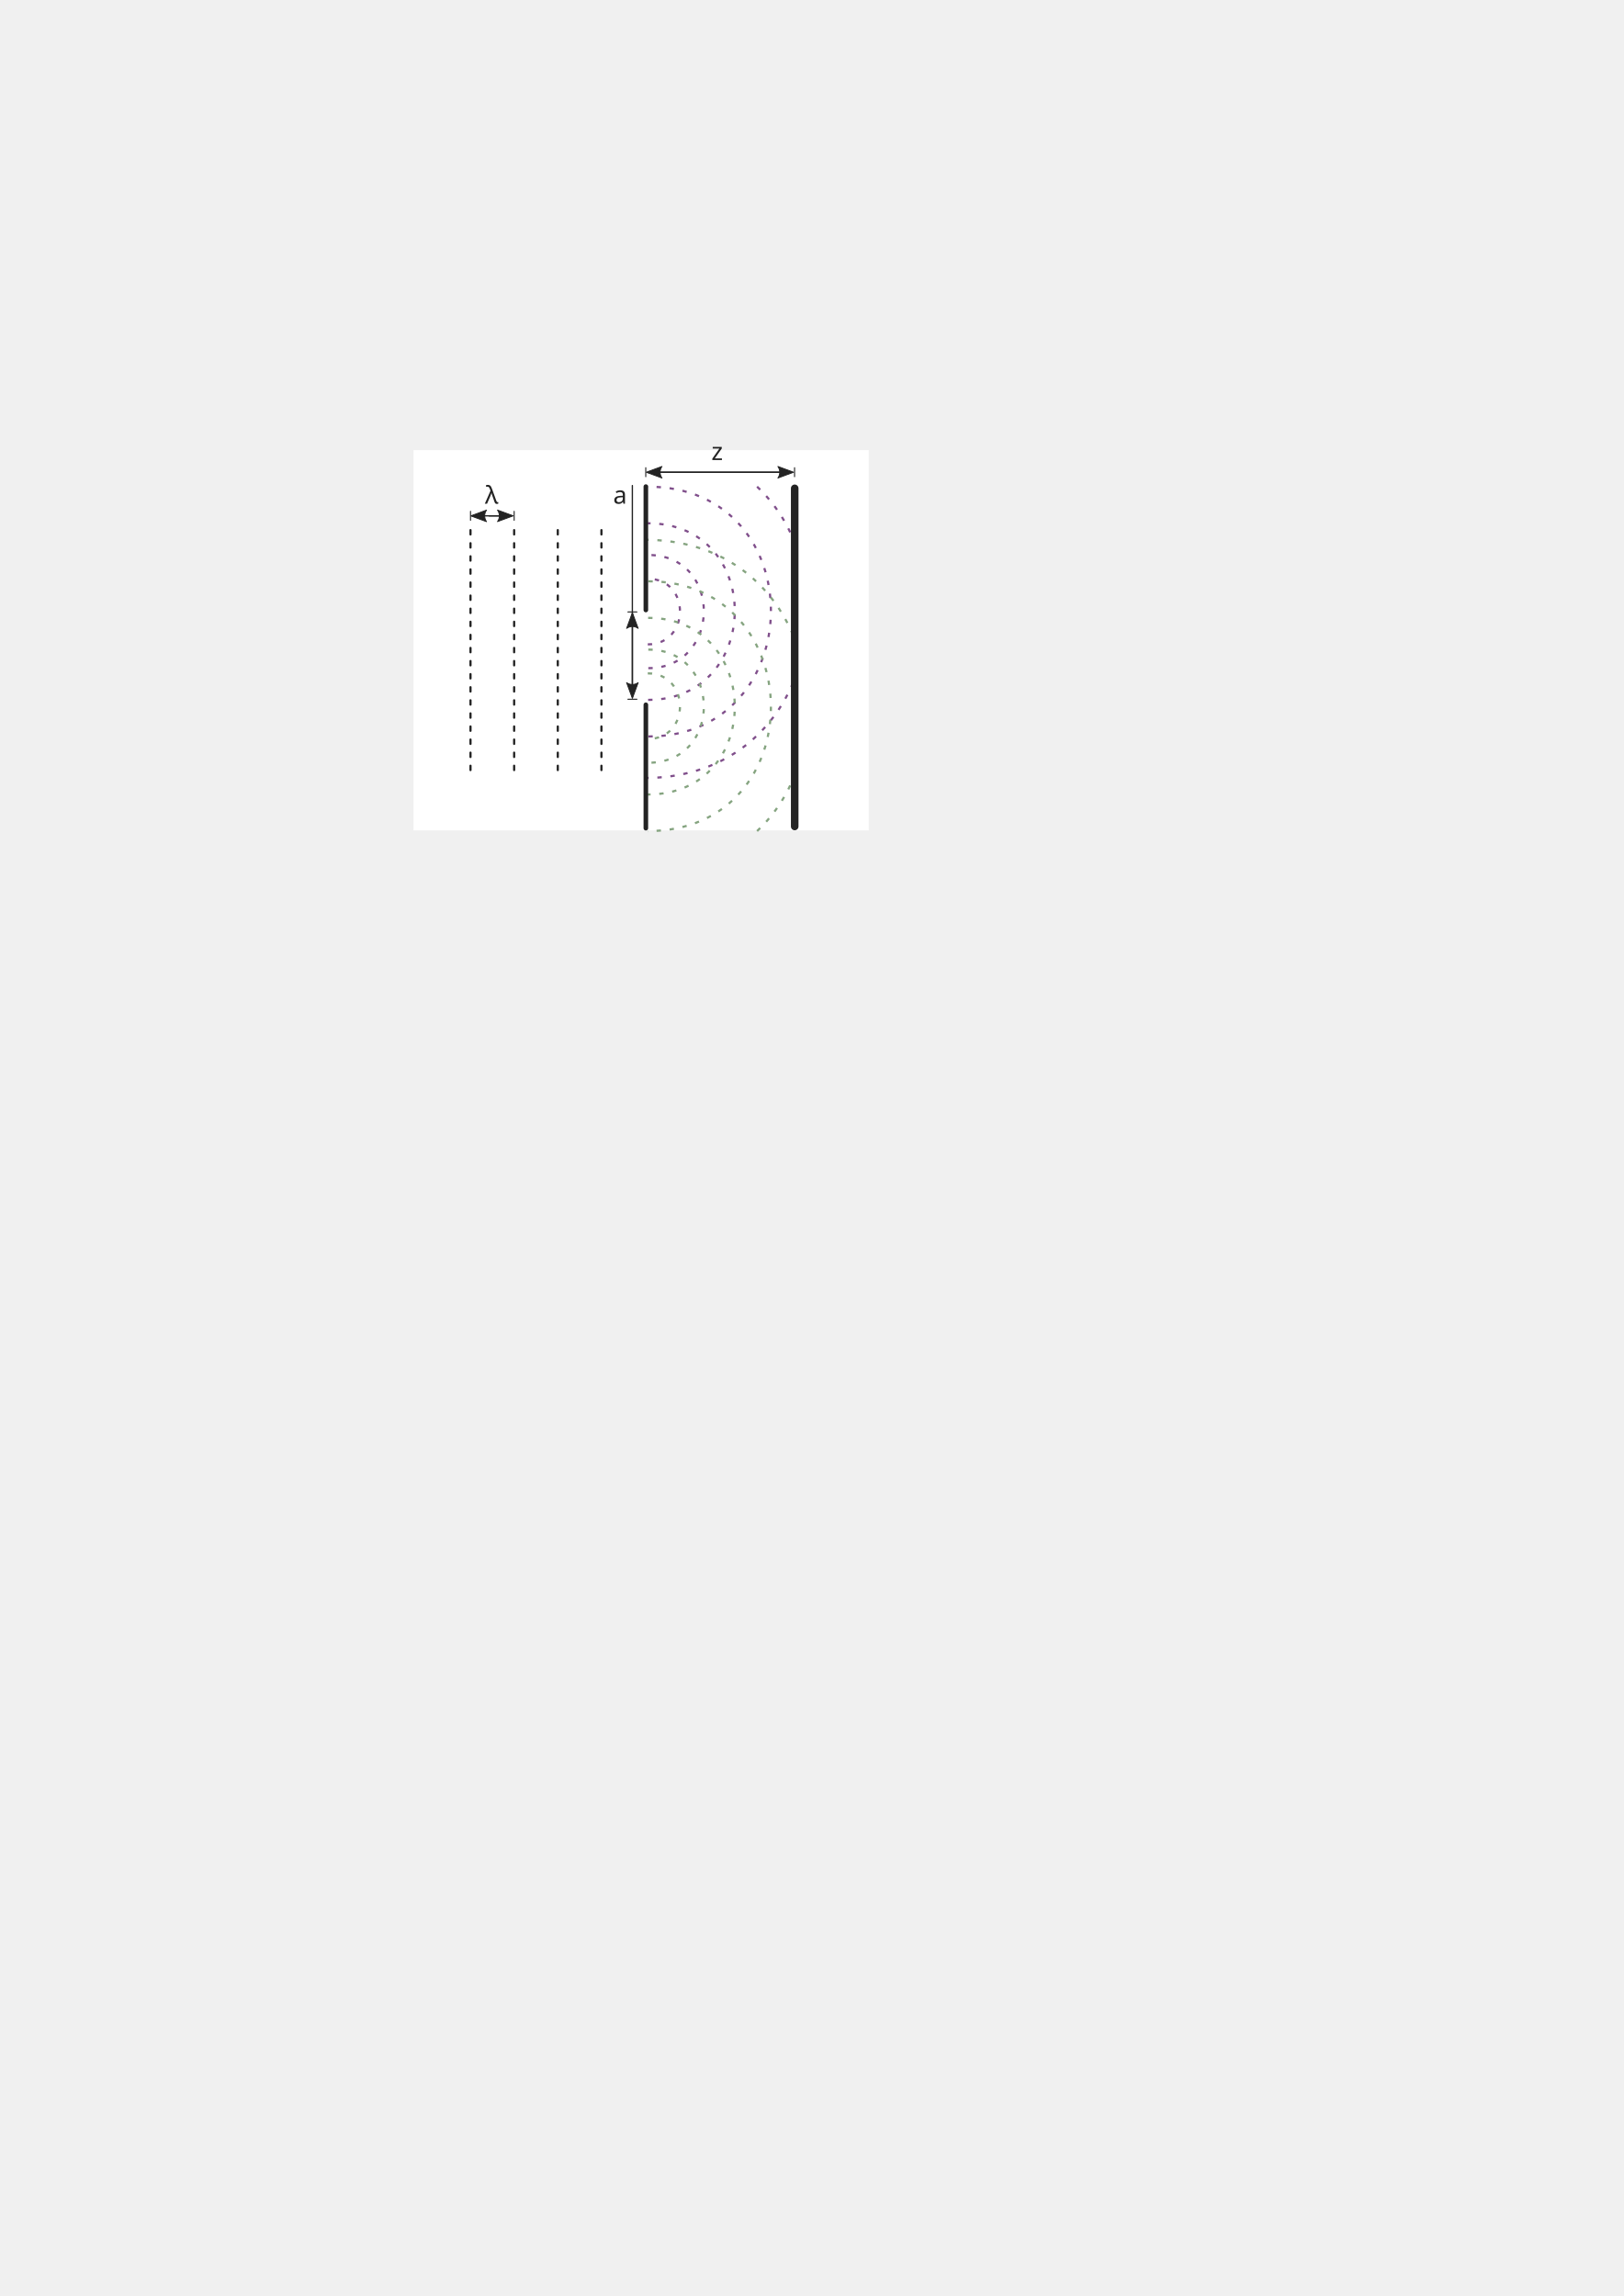
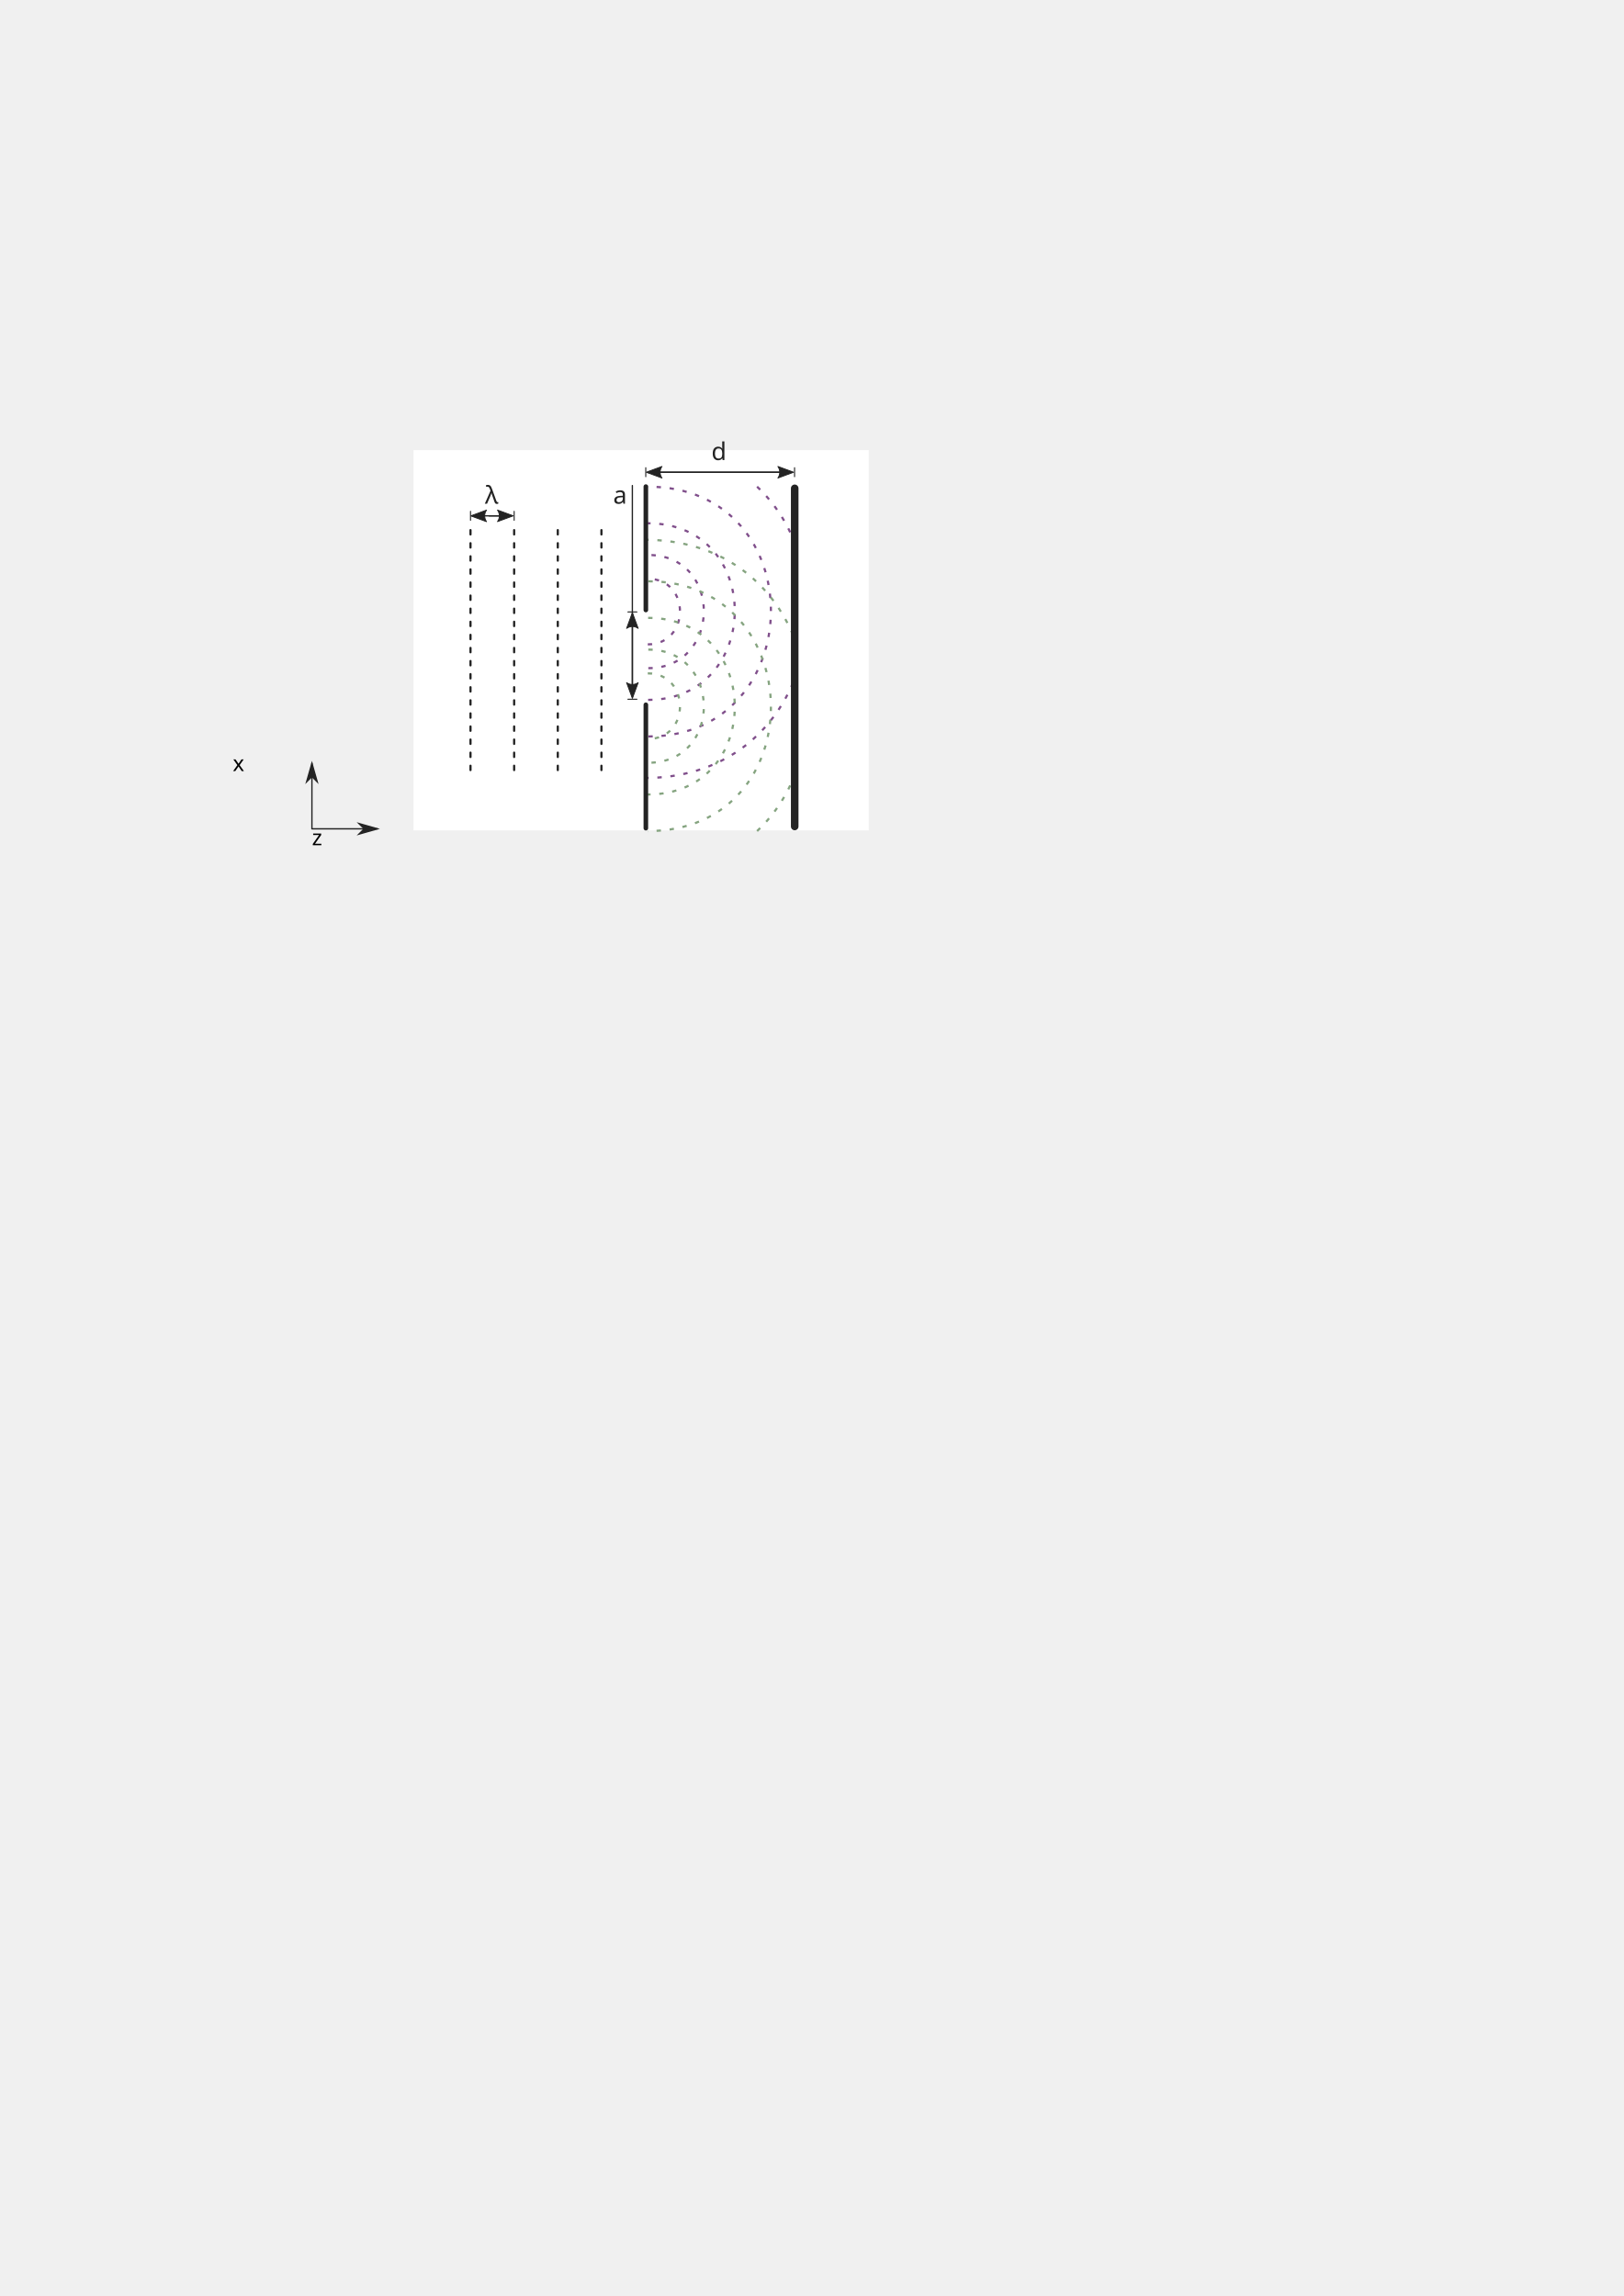
<svg xmlns="http://www.w3.org/2000/svg" width="210mm" height="297mm" viewBox="0 0 744.094 1052.362" id="svg2" version="1.1">
  <defs id="defs4">
    <marker orient="auto" refY="0.0" refX="0.0" id="marker7190" style="overflow:visible;">
      <path id="path7192" style="fill-rule:evenodd;stroke-width:0.625;stroke-linejoin:round;stroke:#232323;stroke-opacity:1;fill:#232323;fill-opacity:1" d="M 8.719,4.034 L -2.207,0.016 L 8.719,-4.002 C 6.973,-1.63 6.983,1.616 8.719,4.034 z " transform="scale(1.1) rotate(180) translate(1,0)" />
    </marker>
    <marker style="overflow:visible;" id="marker7072" refX="0.0" refY="0.0" orient="auto">
      <path transform="scale(1.1) rotate(180) translate(1,0)" d="M 8.719,4.034 L -2.207,0.016 L 8.719,-4.002 C 6.973,-1.63 6.983,1.616 8.719,4.034 z " style="fill-rule:evenodd;stroke-width:0.625;stroke-linejoin:round;stroke:#232323;stroke-opacity:1;fill:#232323;fill-opacity:1" id="path7074" />
    </marker>
    <marker orient="auto" refY="0.0" refX="0.0" id="marker5522" style="overflow:visible;">
      <path id="path5524" style="fill-rule:evenodd;stroke-width:0.625;stroke-linejoin:round;stroke:#232323;stroke-opacity:1;fill:#232323;fill-opacity:1" d="M 8.719,4.034 L -2.207,0.016 L 8.719,-4.002 C 6.973,-1.63 6.983,1.616 8.719,4.034 z " transform="scale(1.1) rotate(180) translate(1,0)" />
    </marker>
    <marker style="overflow:visible;" id="marker5158" refX="0.0" refY="0.0" orient="auto">
      <path transform="scale(1.1) rotate(180) translate(1,0)" d="M 8.719,4.034 L -2.207,0.016 L 8.719,-4.002 C 6.973,-1.63 6.983,1.616 8.719,4.034 z " style="fill-rule:evenodd;stroke-width:0.625;stroke-linejoin:round;stroke:#232323;stroke-opacity:1;fill:#232323;fill-opacity:1" id="path5160" />
    </marker>
    <marker style="overflow:visible;" id="marker4958" refX="0.0" refY="0.0" orient="auto">
      <path transform="scale(1.1) rotate(180) translate(1,0)" d="M 8.719,4.034 L -2.207,0.016 L 8.719,-4.002 C 6.973,-1.63 6.983,1.616 8.719,4.034 z " style="fill-rule:evenodd;stroke-width:0.625;stroke-linejoin:round;stroke:#232323;stroke-opacity:1;fill:#232323;fill-opacity:1" id="path4960" />
    </marker>
    <marker orient="auto" refY="0.0" refX="0.0" id="DiamondM" style="overflow:visible">
      <path id="path4312" d="M 0,-7.071 L -7.071,0 L 0,7.071 L 7.071,0 L 0,-7.071 z " style="fill-rule:evenodd;stroke:#000000;stroke-width:1pt;stroke-opacity:1;fill:#000000;fill-opacity:1" transform="scale(0.4)" />
    </marker>
    <marker orient="auto" refY="0.0" refX="0.0" id="EmptyTriangleInL" style="overflow:visible">
      <path id="path4381" d="M 5.77,0.0 L -2.88,5.0 L -2.88,-5.0 L 5.77,0.0 z " style="fill-rule:evenodd;fill:#ffffff;stroke:#000000;stroke-width:1pt;stroke-opacity:1" transform="scale(-0.8) translate(-6,0)" />
    </marker>
    <marker orient="auto" refY="0.0" refX="0.0" id="marker4606" style="overflow:visible;">
      <path id="path4608" style="fill-rule:evenodd;stroke-width:0.625;stroke-linejoin:round;stroke:#000000;stroke-opacity:1;fill:#000000;fill-opacity:1" d="M 8.719,4.034 L -2.207,0.016 L 8.719,-4.002 C 6.973,-1.63 6.983,1.616 8.719,4.034 z " transform="scale(1.1) rotate(180) translate(1,0)" />
    </marker>
    <marker orient="auto" refY="0.0" refX="0.0" id="Arrow2Lend" style="overflow:visible;">
      <path id="path4251" style="fill-rule:evenodd;stroke-width:0.625;stroke-linejoin:round;stroke:#232323;stroke-opacity:1;fill:#232323;fill-opacity:1" d="M 8.719,4.034 L -2.207,0.016 L 8.719,-4.002 C 6.973,-1.63 6.983,1.616 8.719,4.034 z " transform="scale(1.1) rotate(180) translate(1,0)" />
    </marker>
    <marker orient="auto" refY="0.0" refX="0.0" id="StopL" style="overflow:visible">
      <path id="path4399" d="M 0.0,5.65 L 0.0,-5.65" style="fill:none;fill-opacity:0.75;fill-rule:evenodd;stroke:#000000;stroke-width:1pt;stroke-opacity:1" transform="scale(0.8)" />
    </marker>
    <marker orient="auto" refY="0.0" refX="0.0" id="Arrow1Mend" style="overflow:visible;">
      <path id="path4239" d="M 0.0,0.0 L 5.0,-5.0 L -12.5,0.0 L 5.0,5.0 L 0.0,0.0 z " style="fill-rule:evenodd;stroke:#000000;stroke-width:1pt;stroke-opacity:1;fill:#000000;fill-opacity:1" transform="scale(0.4) rotate(180) translate(10,0)" />
+     </marker>
+     <marker style="overflow:visible" id="marker4495-5" refX="0" refY="0" orient="auto">
+       <path transform="matrix(0.8,0,0,0.8,10,0)" style="fill:#232323;fill-opacity:1;fill-rule:evenodd;stroke:#232323;stroke-width:1pt;stroke-opacity:1" d="M 0,0 5,-5 -12.5,0 5,5 0,0 Z" id="path4497-9" />
+     </marker>
+     <marker style="overflow:visible" id="marker4499-6" refX="0" refY="0" orient="auto">
+       <path transform="matrix(-0.8,0,0,-0.8,-10,0)" style="fill:#232323;fill-opacity:1;fill-rule:evenodd;stroke:#232323;stroke-width:1pt;stroke-opacity:1" d="M 0,0 5,-5 -12.5,0 5,5 0,0 Z" id="path4501-8" />
    </marker>
  </defs>
  <g id="layer3">
    <rect style="color:#000000;clip-rule:nonzero;display:inline;overflow:visible;visibility:visible;opacity:1;isolation:auto;mix-blend-mode:normal;color-interpolation:sRGB;color-interpolation-filters:linearRGB;solid-color:#000000;solid-opacity:1;fill:#ffffff;fill-opacity:1;fill-rule:evenodd;stroke:none;stroke-width:0.6;stroke-linecap:round;stroke-linejoin:round;stroke-miterlimit:4;stroke-dasharray:none;stroke-dashoffset:0;stroke-opacity:1;color-rendering:auto;image-rendering:auto;shape-rendering:auto;text-rendering:auto;enable-background:accumulate" id="rect9803" width="208.597" height="174.302" x="189.505" y="206.309" />
  </g>
  <g id="layer2">
    <path style="fill:none;fill-rule:evenodd;stroke:#804f8b;stroke-width:1;stroke-linecap:butt;stroke-linejoin:miter;stroke-opacity:1;stroke-miterlimit:4;stroke-dasharray:2, 4;stroke-dashoffset:0" d="m 296.858,295.351 c 19.464,0 19.917,-30.083 -0.083,-30.083" id="path4158" />
    <path id="path4162" d="m 297.11,306.246 c 33.563,0 34.343,-51.873 -0.143,-51.873" style="fill:none;fill-rule:evenodd;stroke:#804f8b;stroke-width:1;stroke-linecap:butt;stroke-linejoin:miter;stroke-miterlimit:4;stroke-dasharray:2, 4;stroke-opacity:1;stroke-dashoffset:0" />
    <path style="fill:none;fill-rule:evenodd;stroke:#804f8b;stroke-width:1;stroke-linecap:butt;stroke-linejoin:miter;stroke-miterlimit:4;stroke-dasharray:2, 4;stroke-opacity:1;stroke-dashoffset:0" d="m 297.017,320.788 c 52.381,0 53.6,-80.958 -0.223,-80.958" id="path4164" />
    <path id="path4166" d="m 297.131,337.552 c 74.075,0 75.798,-114.486 -0.315,-114.486" style="fill:none;fill-rule:evenodd;stroke:#804f8b;stroke-width:1;stroke-linecap:butt;stroke-linejoin:miter;stroke-miterlimit:4;stroke-dasharray:2, 4;stroke-opacity:1;stroke-dashoffset:0" />
    <path id="path4192" style="fill:none;fill-rule:evenodd;stroke:#804f8b;stroke-width:1;stroke-linecap:butt;stroke-linejoin:miter;stroke-miterlimit:4;stroke-dasharray:2, 4;stroke-dashoffset:0;stroke-opacity:1" d="m 295.259,356.595 c 35.594,0 58.653,-19.836 68.833,-45.203 1.132,-2.82 0.639,-6.18 0.649,-9.027 0.024,-6.699 -1.22,-12.991 -1.08,-20.183 0.132,-6.772 0.11,-14.104 0.543,-20.896 0.26,-4.077 1.882,-7.788 0.439,-11.547 -4.097,-10.669 -10.504,-20.383 -19.248,-28.085" />
    <path id="path4200" d="m 296.858,308.635 c 19.464,0 19.917,30.083 -0.083,30.083" style="fill:none;fill-rule:evenodd;stroke:#85a480;stroke-width:1;stroke-linecap:butt;stroke-linejoin:miter;stroke-miterlimit:4;stroke-dasharray:2, 4;stroke-dashoffset:0;stroke-opacity:1" />
    <path style="fill:none;fill-rule:evenodd;stroke:#85a480;stroke-width:1;stroke-linecap:butt;stroke-linejoin:miter;stroke-miterlimit:4;stroke-dasharray:2, 4;stroke-dashoffset:0;stroke-opacity:1" d="m 297.11,297.741 c 33.563,0 34.343,51.873 -0.143,51.873" id="path4202" />
    <path id="path4204" d="m 297.017,283.198 c 52.381,0 53.6,80.958 -0.223,80.958" style="fill:none;fill-rule:evenodd;stroke:#85a480;stroke-width:1;stroke-linecap:butt;stroke-linejoin:miter;stroke-miterlimit:4;stroke-dasharray:2, 4;stroke-dashoffset:0;stroke-opacity:1" />
    <path style="fill:none;fill-rule:evenodd;stroke:#85a480;stroke-width:1;stroke-linecap:butt;stroke-linejoin:miter;stroke-miterlimit:4;stroke-dasharray:2, 4;stroke-dashoffset:0;stroke-opacity:1" d="m 297.131,266.434 c 74.075,0 75.798,114.486 -0.315,114.486" id="path4206" />
    <path d="m 295.259,247.391 c 35.594,0 58.653,19.836 68.833,45.203 1.132,2.82 0.639,6.18 0.649,9.027 0.024,6.699 -1.22,12.991 -1.08,20.183 0.132,6.772 0.11,14.104 0.543,20.896 0.26,4.077 1.882,7.788 0.439,11.547 -4.097,10.669 -10.504,20.383 -19.248,28.085" style="fill:none;fill-rule:evenodd;stroke:#85a480;stroke-width:1;stroke-linecap:butt;stroke-linejoin:miter;stroke-miterlimit:4;stroke-dasharray:2, 4;stroke-dashoffset:0;stroke-opacity:1" id="path4208" />
  </g>
  <g id="layer1">
    <path style="fill:none;fill-rule:evenodd;stroke:#232323;stroke-width:2.1;stroke-linecap:round;stroke-linejoin:round;stroke-opacity:1;stroke-miterlimit:4;stroke-dasharray:none" d="m 295.975,223.027 0,56.569" id="path4136" />
    <path id="path4147" d="m 295.975,323.027 0,56.569" style="fill:none;fill-rule:evenodd;stroke:#232323;stroke-width:2.1;stroke-linecap:round;stroke-linejoin:round;stroke-miterlimit:4;stroke-dasharray:none;stroke-opacity:1" />
    <path id="path4149" d="m 275.618,242.966 0,113.833" style="fill:#000000;fill-rule:evenodd;stroke:#232323;stroke-width:1;stroke-linecap:round;stroke-linejoin:round;stroke-miterlimit:4;stroke-dasharray:2, 4;stroke-opacity:1;fill-opacity:0;stroke-dashoffset:0" />
    <path id="path4184" d="m 364.189,223.821 0,154.98" style="fill:none;fill-rule:evenodd;stroke:#232323;stroke-width:3.476;stroke-linecap:round;stroke-linejoin:round;stroke-miterlimit:4;stroke-dasharray:none;stroke-opacity:1" />
    <path style="fill:#000000;fill-opacity:0;fill-rule:evenodd;stroke:#232323;stroke-width:1;stroke-linecap:round;stroke-linejoin:round;stroke-miterlimit:4;stroke-dasharray:2, 4;stroke-dashoffset:0;stroke-opacity:1" d="m 255.618,242.966 0,113.833" id="path4210" />
    <path id="path4212" d="m 235.618,242.966 0,113.833" style="fill:#000000;fill-opacity:0;fill-rule:evenodd;stroke:#232323;stroke-width:1;stroke-linecap:round;stroke-linejoin:round;stroke-miterlimit:4;stroke-dasharray:2, 4;stroke-dashoffset:0;stroke-opacity:1" />
    <path style="fill:#000000;fill-opacity:0;fill-rule:evenodd;stroke:#232323;stroke-width:1;stroke-linecap:round;stroke-linejoin:round;stroke-miterlimit:4;stroke-dasharray:2, 4;stroke-dashoffset:0;stroke-opacity:1" d="m 215.618,242.966 0,113.833" id="path4214" />
    <path style="fill:none;fill-rule:evenodd;stroke:#232323;stroke-width:0.6;stroke-linecap:butt;stroke-linejoin:miter;stroke-miterlimit:4;stroke-dasharray:none;stroke-opacity:1;marker-end:url(#Arrow2Lend)" d="m 297.972,216.461 64.927,0" id="path4224" />
    <path id="path4956" d="m 361.884,216.44 -64.927,0" style="fill:none;fill-rule:evenodd;stroke:#232323;stroke-width:0.6;stroke-linecap:butt;stroke-linejoin:miter;stroke-miterlimit:4;stroke-dasharray:none;stroke-opacity:1;marker-end:url(#marker4958)" />
    <path id="path5154" d="m 289.814,315.722 0,-34.117" style="fill:none;fill-rule:evenodd;stroke:#232323;stroke-width:0.6;stroke-linecap:butt;stroke-linejoin:miter;stroke-miterlimit:4;stroke-dasharray:none;stroke-opacity:1;marker-end:url(#marker5158)" />
    <path style="fill:none;fill-rule:evenodd;stroke:#232323;stroke-width:0.6;stroke-linecap:round;stroke-linejoin:round;stroke-miterlimit:4;stroke-dasharray:none;stroke-opacity:1;marker-end:url(#marker5522)" d="m 289.793,222.549 0,96.747" id="path5156" />
    <path id="path7068" d="m 224.018,236.439 10.379,0" style="fill:none;fill-rule:evenodd;stroke:#232323;stroke-width:0.6;stroke-linecap:butt;stroke-linejoin:miter;stroke-miterlimit:4;stroke-dasharray:none;stroke-opacity:1;marker-end:url(#marker7072)" />
    <path style="fill:none;fill-rule:evenodd;stroke:#232323;stroke-width:0.6;stroke-linecap:butt;stroke-linejoin:miter;stroke-miterlimit:4;stroke-dasharray:none;stroke-opacity:1;marker-end:url(#marker7190)" d="m 233.246,236.44 -16.692,0" id="path7070" />
    <text xml:space="preserve" style="font-style:normal;font-weight:normal;font-size:11.25px;line-height:125%;font-family:sans-serif;letter-spacing:0px;word-spacing:0px;fill:#232323;fill-opacity:1;stroke:none;stroke-width:1px;stroke-linecap:butt;stroke-linejoin:miter;stroke-opacity:1;" x="222.25" y="230.862" id="text9654">
      <tspan id="tspan9656" x="222.25" y="230.862" style="font-style:normal;font-variant:normal;font-weight:normal;font-stretch:normal;font-family:'Linux Libertine';-inkscape-font-specification:'Linux Libertine';fill:#232323;fill-opacity:1;">λ</tspan>
    </text>
    <text id="text9658" y="230.862" x="281" style="font-style:normal;font-weight:normal;font-size:11.25px;line-height:125%;font-family:sans-serif;letter-spacing:0px;word-spacing:0px;fill:#232323;fill-opacity:1;stroke:none;stroke-width:1px;stroke-linecap:butt;stroke-linejoin:miter;stroke-opacity:1" xml:space="preserve">
      <tspan style="font-style:normal;font-variant:normal;font-weight:normal;font-stretch:normal;font-family:'Linux Libertine';-inkscape-font-specification:'Linux Libertine';fill:#232323;fill-opacity:1" y="230.862" x="281" id="tspan9660">a</tspan>
    </text>
    <text xml:space="preserve" style="font-style:normal;font-weight:normal;font-size:11.25px;line-height:125%;font-family:sans-serif;letter-spacing:0px;word-spacing:0px;fill:#232323;fill-opacity:1;stroke:none;stroke-width:1px;stroke-linecap:butt;stroke-linejoin:miter;stroke-opacity:1" x="326" y="210.862" id="text9662">
-       <tspan id="tspan9664" x="326" y="210.862" style="font-style:normal;font-variant:normal;font-weight:normal;font-stretch:normal;font-family:'Linux Libertine';-inkscape-font-specification:'Linux Libertine';fill:#232323;fill-opacity:1">z</tspan>
+       <tspan id="tspan9664" x="326" y="210.862" style="font-style:normal;font-variant:normal;font-weight:normal;font-stretch:normal;font-family:'Linux Libertine';-inkscape-font-specification:'Linux Libertine';fill:#232323;fill-opacity:1">d</tspan>
    </text>
    <path style="fill:none;fill-rule:evenodd;stroke:#232323;stroke-width:0.477;stroke-linecap:round;stroke-linejoin:round;stroke-miterlimit:4;stroke-dasharray:none;stroke-opacity:1" d="m 287.757,280.487 4.111,0" id="path9728" />
    <path id="path9730" d="m 287.757,320.487 4.111,0" style="fill:none;fill-rule:evenodd;stroke:#232323;stroke-width:0.477;stroke-linecap:round;stroke-linejoin:round;stroke-miterlimit:4;stroke-dasharray:none;stroke-opacity:1" />
    <path id="path9732" d="m 215.625,238.48 0,-4.111" style="fill:none;fill-rule:evenodd;stroke:#232323;stroke-width:0.477;stroke-linecap:round;stroke-linejoin:round;stroke-miterlimit:4;stroke-dasharray:none;stroke-opacity:1" />
    <path style="fill:none;fill-rule:evenodd;stroke:#232323;stroke-width:0.477;stroke-linecap:round;stroke-linejoin:round;stroke-miterlimit:4;stroke-dasharray:none;stroke-opacity:1" d="m 235.625,238.48 0,-4.111" id="path9734" />
    <path id="path9736" d="m 295.934,218.48 0,-4.111" style="fill:none;fill-rule:evenodd;stroke:#232323;stroke-width:0.477;stroke-linecap:round;stroke-linejoin:round;stroke-miterlimit:4;stroke-dasharray:none;stroke-opacity:1" />
    <path style="fill:none;fill-rule:evenodd;stroke:#232323;stroke-width:0.477;stroke-linecap:round;stroke-linejoin:round;stroke-miterlimit:4;stroke-dasharray:none;stroke-opacity:1" d="m 364.122,218.48 0,-4.111" id="path9738" />
+     <path id="path4493" d="m 142.944,349.889 0,30 30,0" style="display:inline;fill:none;fill-rule:evenodd;stroke:#232323;stroke-width:0.6;stroke-linecap:round;stroke-linejoin:round;stroke-miterlimit:4;stroke-dasharray:none;stroke-opacity:1;marker-start:url(#marker4495-5);marker-end:url(#marker4499-6)" />
+     <text id="text4519" y="353.413" x="135.303" style="font-style:normal;font-variant:normal;font-weight:normal;font-stretch:normal;font-size:40px;line-height:125%;font-family:'Linux Libertine';-inkscape-font-specification:'Linux Libertine';letter-spacing:0px;word-spacing:0px;display:inline;fill:#000000;fill-opacity:1;stroke:none;stroke-width:1px;stroke-linecap:butt;stroke-linejoin:miter;stroke-opacity:1" xml:space="preserve">
+       <tspan style="font-size:10px;text-align:center;text-anchor:middle" id="tspan4521" y="353.413" x="135.303">x</tspan>
+     </text>
+     <text xml:space="preserve" style="font-style:normal;font-variant:normal;font-weight:normal;font-stretch:normal;font-size:40px;line-height:125%;font-family:'Linux Libertine';-inkscape-font-specification:'Linux Libertine';letter-spacing:0px;word-spacing:0px;display:inline;fill:#000000;fill-opacity:1;stroke:none;stroke-width:1px;stroke-linecap:butt;stroke-linejoin:miter;stroke-opacity:1" x="171.303" y="387.413" id="text4527">
+       <tspan x="171.303" y="387.413" id="tspan4529" style="font-size:10px;text-align:center;text-anchor:middle">z</tspan>
+     </text>
  </g>
</svg>
